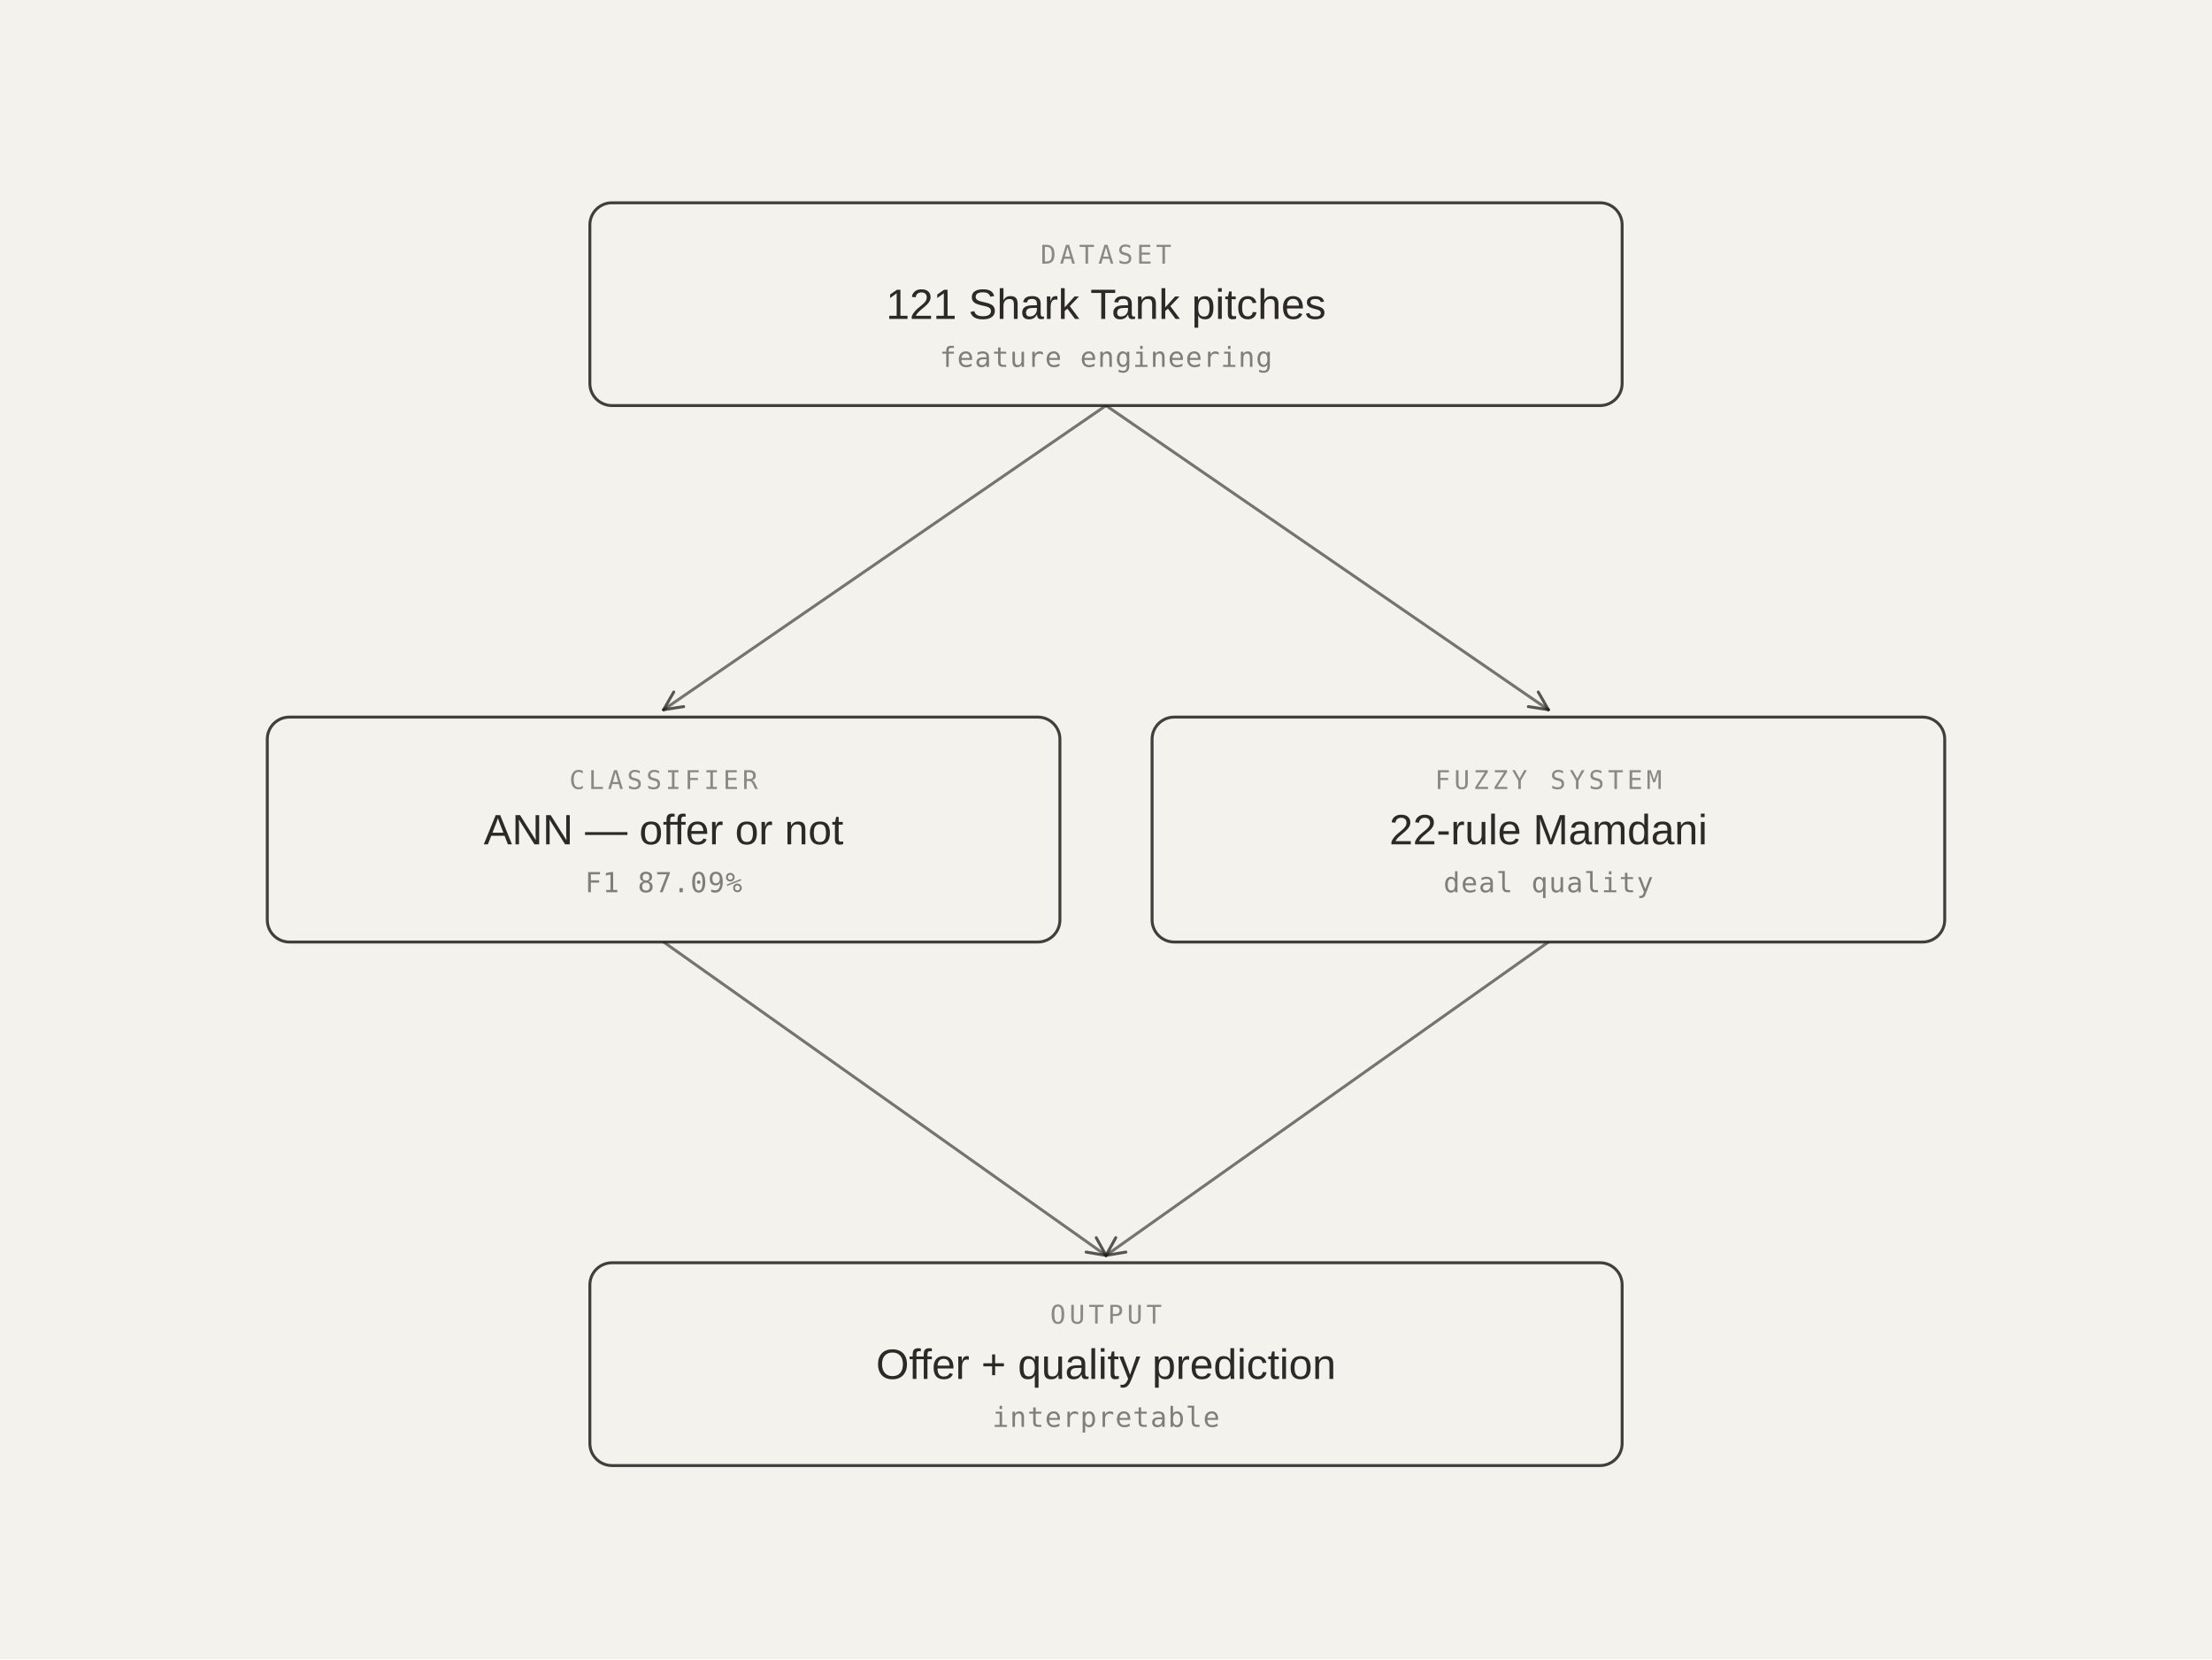
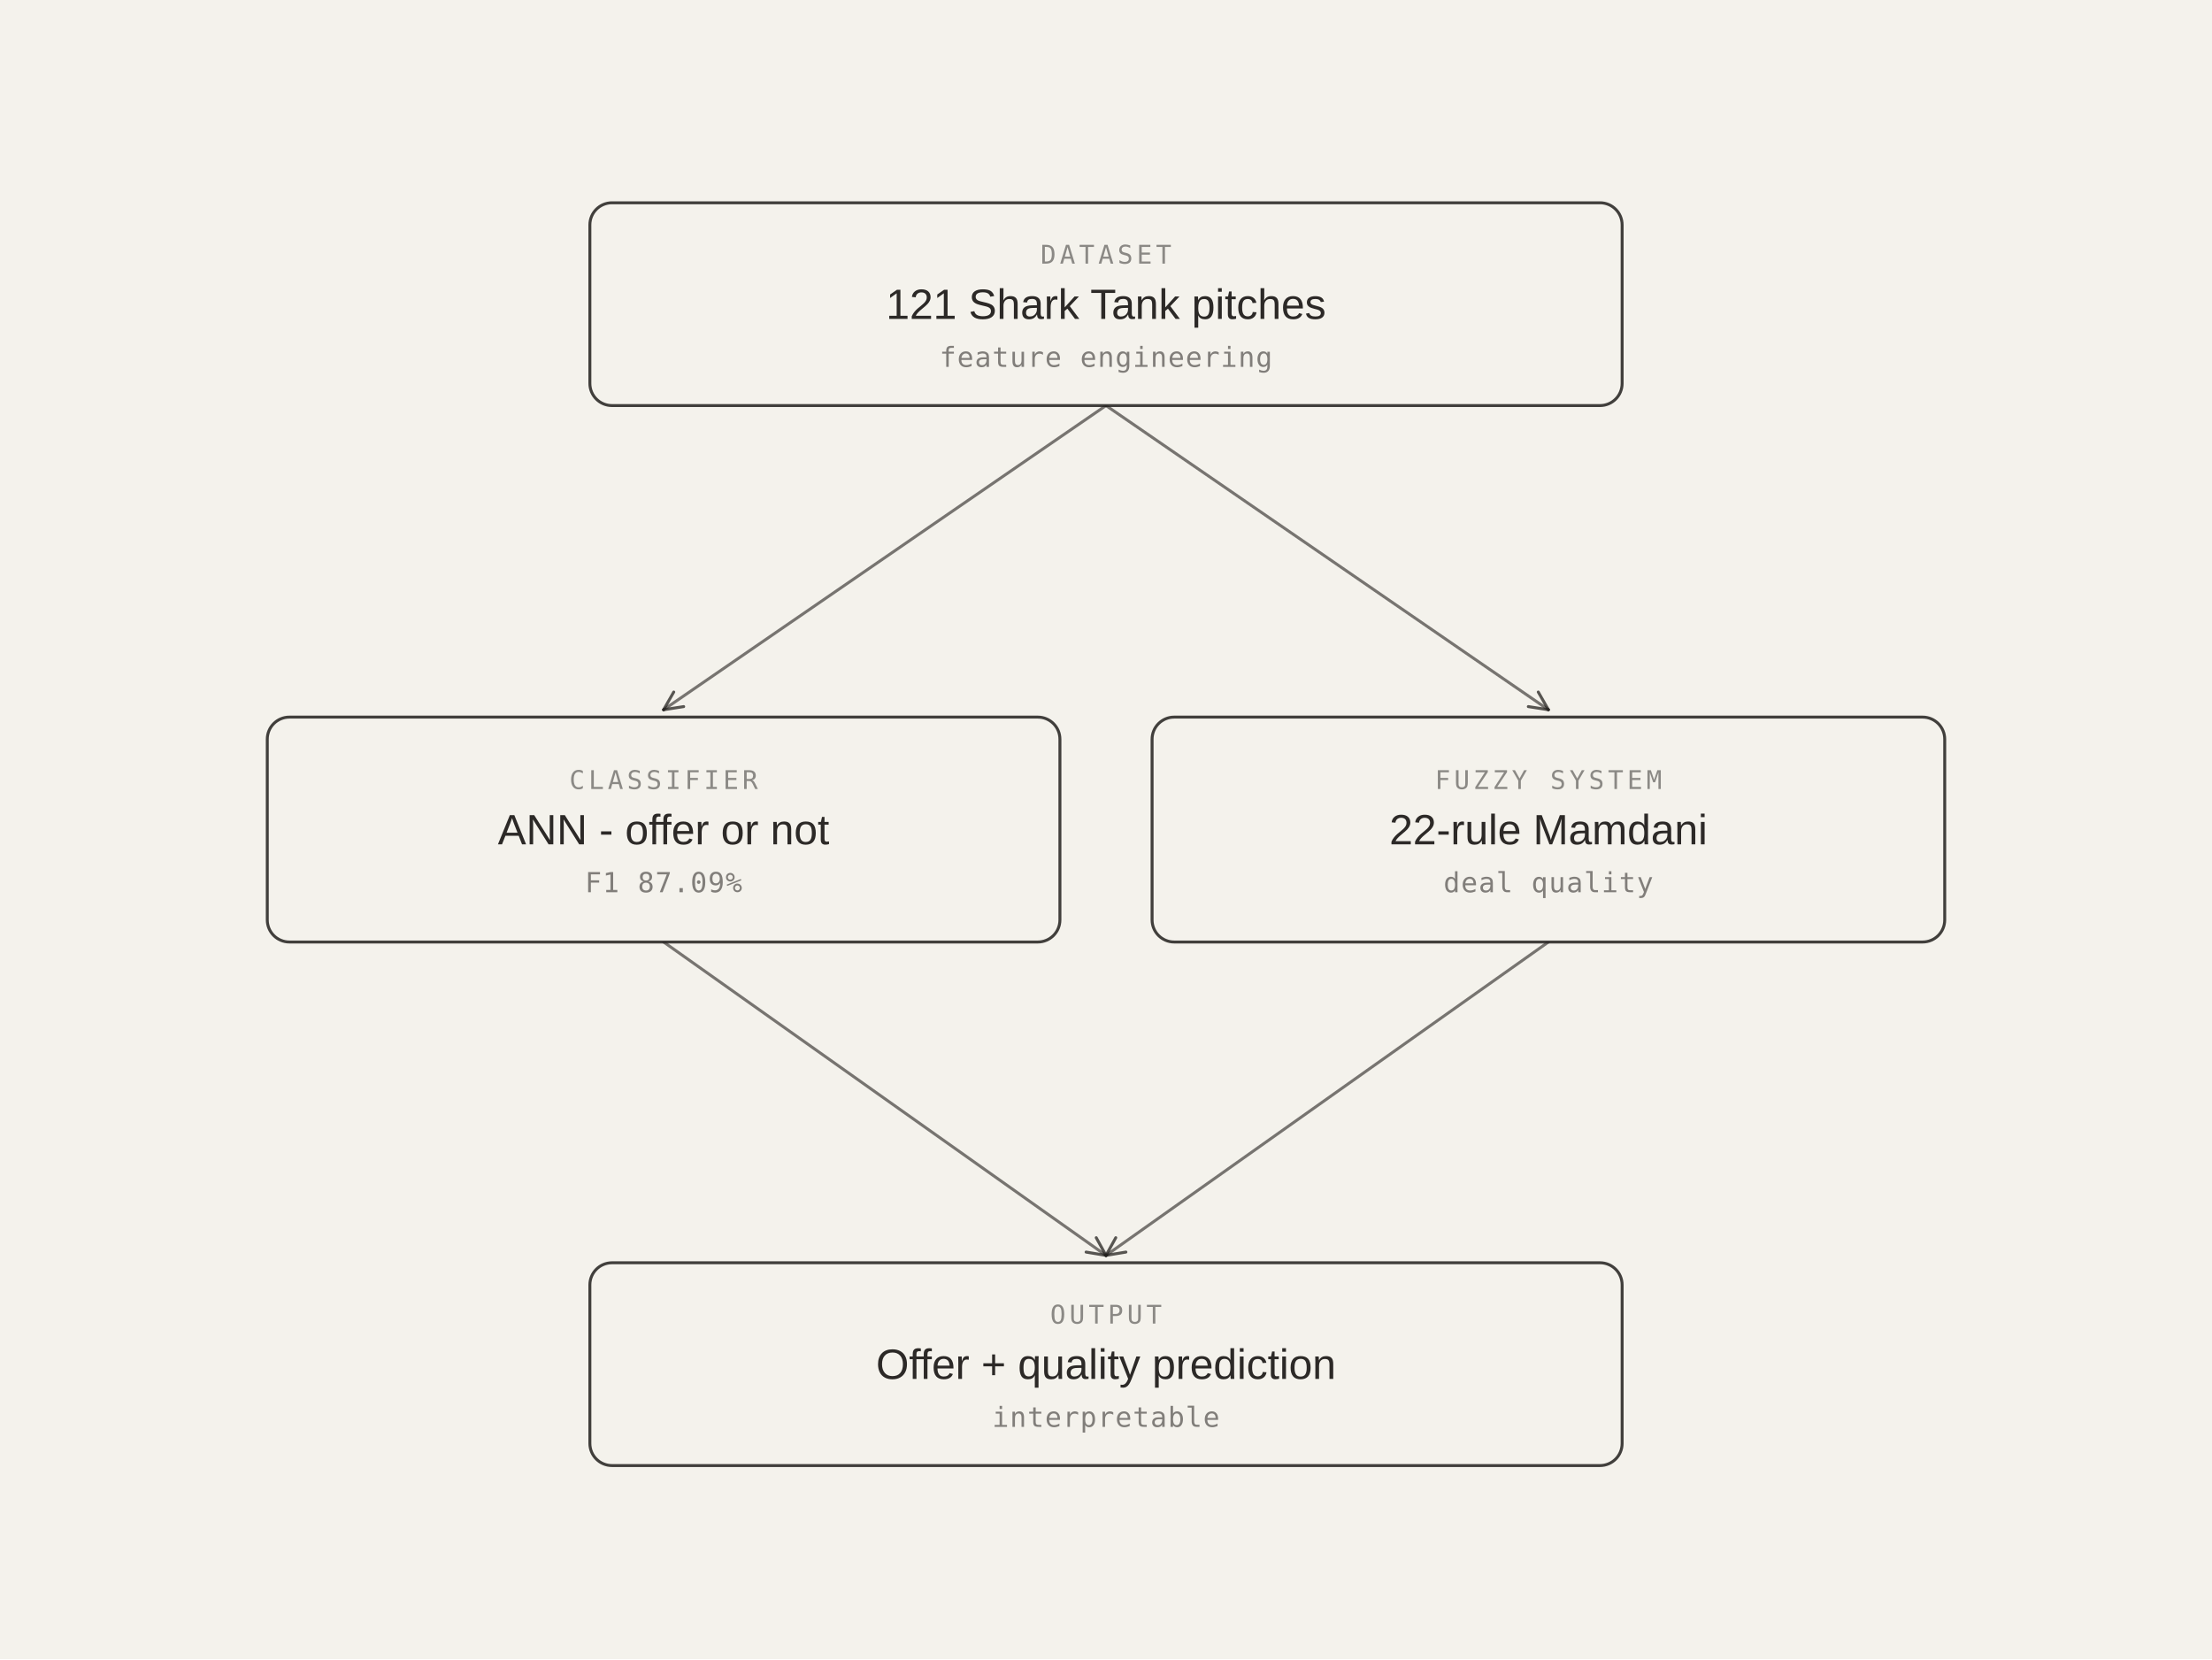
<svg xmlns="http://www.w3.org/2000/svg" viewBox="0 0 1200 900" width="1200" height="900">
  <rect width="1200" height="900" fill="#f4f2ec" />
  <line x1="600" y1="220" x2="360.0" y2="385.0" stroke="#23201e" stroke-width="1.6" stroke-opacity="0.6" stroke-linecap="round" />
  <line x1="360.0" y1="385.0" x2="365.5" y2="375.4" stroke="#23201e" stroke-width="1.6" stroke-opacity="0.75" stroke-linecap="round" />
  <line x1="360.0" y1="385.0" x2="370.9" y2="383.3" stroke="#23201e" stroke-width="1.6" stroke-opacity="0.75" stroke-linecap="round" />
  <line x1="600" y1="220" x2="840.0" y2="385.0" stroke="#23201e" stroke-width="1.6" stroke-opacity="0.6" stroke-linecap="round" />
  <line x1="840.0" y1="385.0" x2="829.1" y2="383.3" stroke="#23201e" stroke-width="1.6" stroke-opacity="0.75" stroke-linecap="round" />
  <line x1="840.0" y1="385.0" x2="834.5" y2="375.4" stroke="#23201e" stroke-width="1.6" stroke-opacity="0.75" stroke-linecap="round" />
  <line x1="360" y1="511" x2="600.0" y2="681.0" stroke="#23201e" stroke-width="1.6" stroke-opacity="0.6" stroke-linecap="round" />
  <line x1="600.0" y1="681.0" x2="589.2" y2="679.2" stroke="#23201e" stroke-width="1.6" stroke-opacity="0.75" stroke-linecap="round" />
  <line x1="600.0" y1="681.0" x2="594.7" y2="671.4" stroke="#23201e" stroke-width="1.6" stroke-opacity="0.75" stroke-linecap="round" />
  <line x1="840" y1="511" x2="600.0" y2="681.0" stroke="#23201e" stroke-width="1.6" stroke-opacity="0.6" stroke-linecap="round" />
  <line x1="600.0" y1="681.0" x2="605.3" y2="671.4" stroke="#23201e" stroke-width="1.6" stroke-opacity="0.75" stroke-linecap="round" />
  <line x1="600.0" y1="681.0" x2="610.8" y2="679.2" stroke="#23201e" stroke-width="1.6" stroke-opacity="0.75" stroke-linecap="round" />
  <rect x="320" y="110" width="560" height="110" rx="12" fill="#f4f2ec" stroke="#23201e" stroke-width="1.6" stroke-opacity="0.85" />
  <text x="600" y="143" font-family="ui-monospace, 'SF Mono', Menlo, monospace" font-size="14" fill="#23201e" fill-opacity="0.5" font-weight="400" letter-spacing="2" text-anchor="middle">DATASET</text>
  <text x="600" y="173" font-family="'Helvetica Neue', Arial, sans-serif" font-size="23" fill="#23201e" fill-opacity="0.95" font-weight="500" letter-spacing="0" text-anchor="middle">121 Shark Tank pitches</text>
  <text x="600" y="199" font-family="ui-monospace, 'SF Mono', Menlo, monospace" font-size="15" fill="#23201e" fill-opacity="0.55" font-weight="400" letter-spacing="0.5" text-anchor="middle">feature engineering</text>
  <rect x="145" y="389" width="430" height="122" rx="12" fill="#f4f2ec" stroke="#23201e" stroke-width="1.6" stroke-opacity="0.85" />
  <text x="360" y="428" font-family="ui-monospace, 'SF Mono', Menlo, monospace" font-size="14" fill="#23201e" fill-opacity="0.5" font-weight="400" letter-spacing="2" text-anchor="middle">CLASSIFIER</text>
-   <text x="360" y="458" font-family="'Helvetica Neue', Arial, sans-serif" font-size="23" fill="#23201e" fill-opacity="0.95" font-weight="500" letter-spacing="0" text-anchor="middle">ANN — offer or not</text>
+   <text x="360" y="458" font-family="'Helvetica Neue', Arial, sans-serif" font-size="23" fill="#23201e" fill-opacity="0.95" font-weight="500" letter-spacing="0" text-anchor="middle">ANN - offer or not</text>
  <text x="360" y="484" font-family="ui-monospace, 'SF Mono', Menlo, monospace" font-size="15" fill="#23201e" fill-opacity="0.55" font-weight="400" letter-spacing="0.5" text-anchor="middle">F1 87.09%</text>
  <rect x="625" y="389" width="430" height="122" rx="12" fill="#f4f2ec" stroke="#23201e" stroke-width="1.6" stroke-opacity="0.85" />
  <text x="840" y="428" font-family="ui-monospace, 'SF Mono', Menlo, monospace" font-size="14" fill="#23201e" fill-opacity="0.5" font-weight="400" letter-spacing="2" text-anchor="middle">FUZZY SYSTEM</text>
  <text x="840" y="458" font-family="'Helvetica Neue', Arial, sans-serif" font-size="23" fill="#23201e" fill-opacity="0.95" font-weight="500" letter-spacing="0" text-anchor="middle">22-rule Mamdani</text>
  <text x="840" y="484" font-family="ui-monospace, 'SF Mono', Menlo, monospace" font-size="15" fill="#23201e" fill-opacity="0.55" font-weight="400" letter-spacing="0.5" text-anchor="middle">deal quality</text>
  <rect x="320" y="685" width="560" height="110" rx="12" fill="#f4f2ec" stroke="#23201e" stroke-width="1.6" stroke-opacity="0.85" />
  <text x="600" y="718" font-family="ui-monospace, 'SF Mono', Menlo, monospace" font-size="14" fill="#23201e" fill-opacity="0.5" font-weight="400" letter-spacing="2" text-anchor="middle">OUTPUT</text>
  <text x="600" y="748" font-family="'Helvetica Neue', Arial, sans-serif" font-size="23" fill="#23201e" fill-opacity="0.95" font-weight="500" letter-spacing="0" text-anchor="middle">Offer + quality prediction</text>
  <text x="600" y="774" font-family="ui-monospace, 'SF Mono', Menlo, monospace" font-size="15" fill="#23201e" fill-opacity="0.55" font-weight="400" letter-spacing="0.5" text-anchor="middle">interpretable</text>
</svg>
